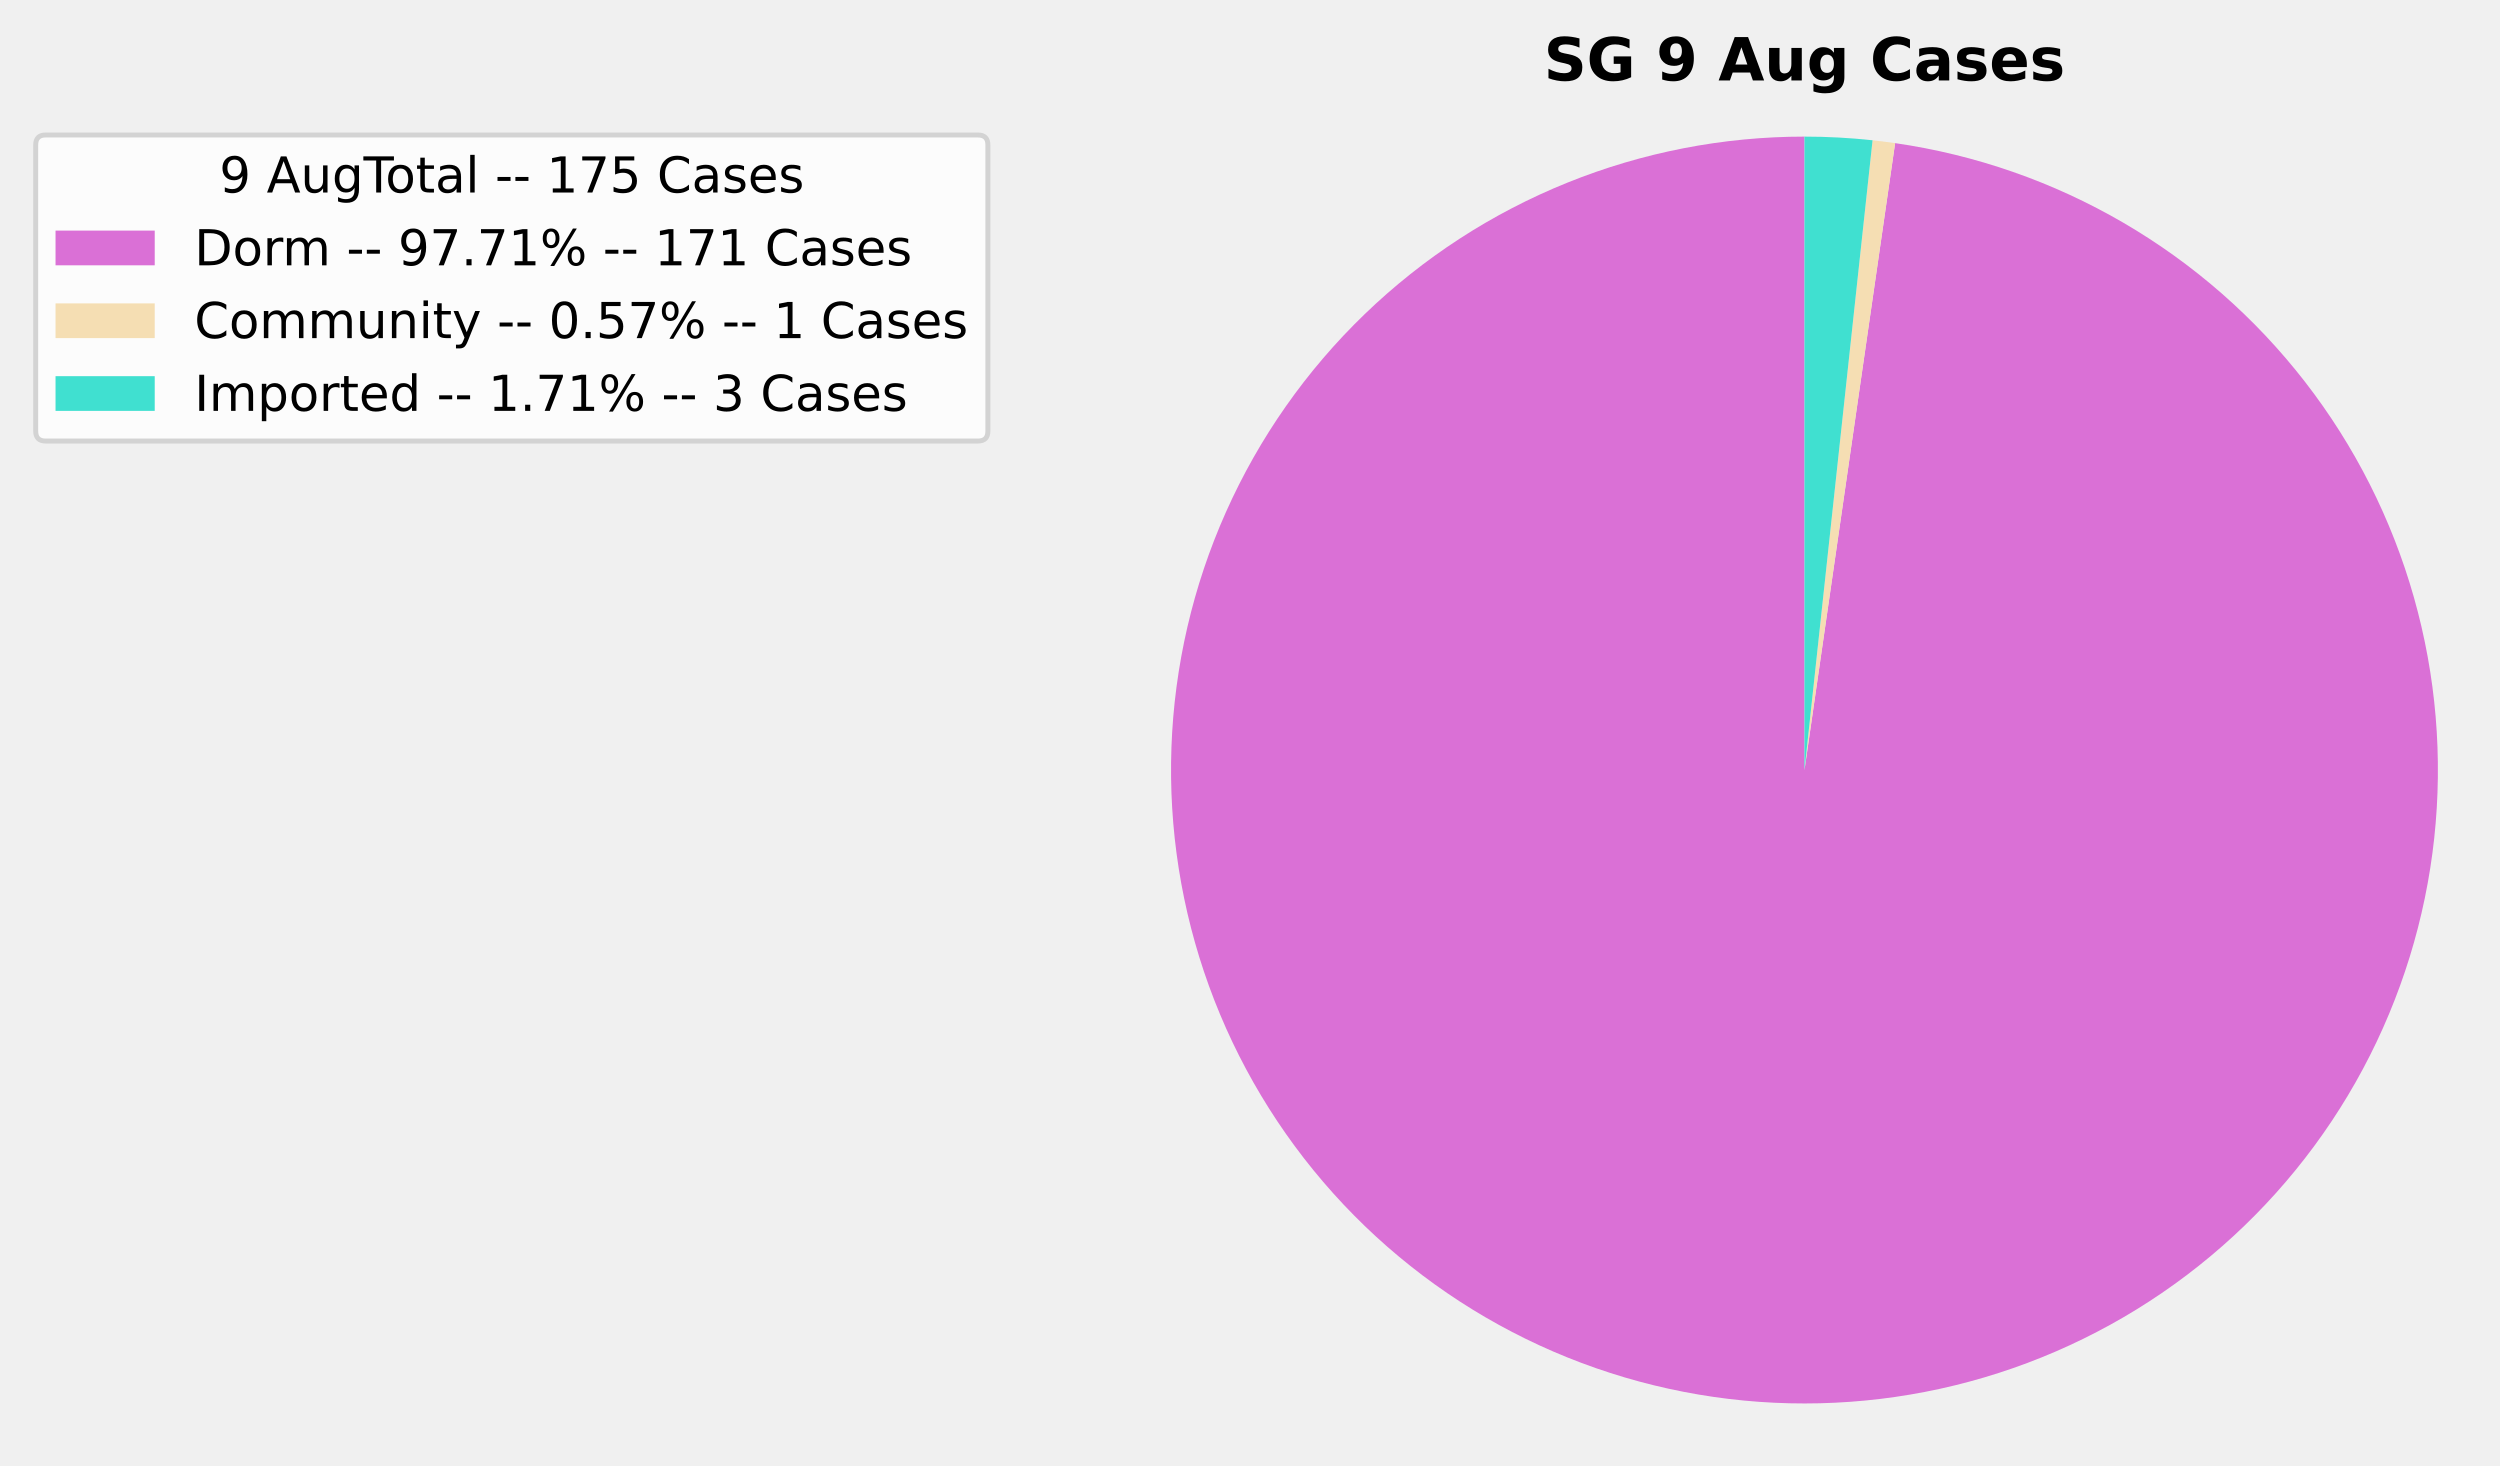
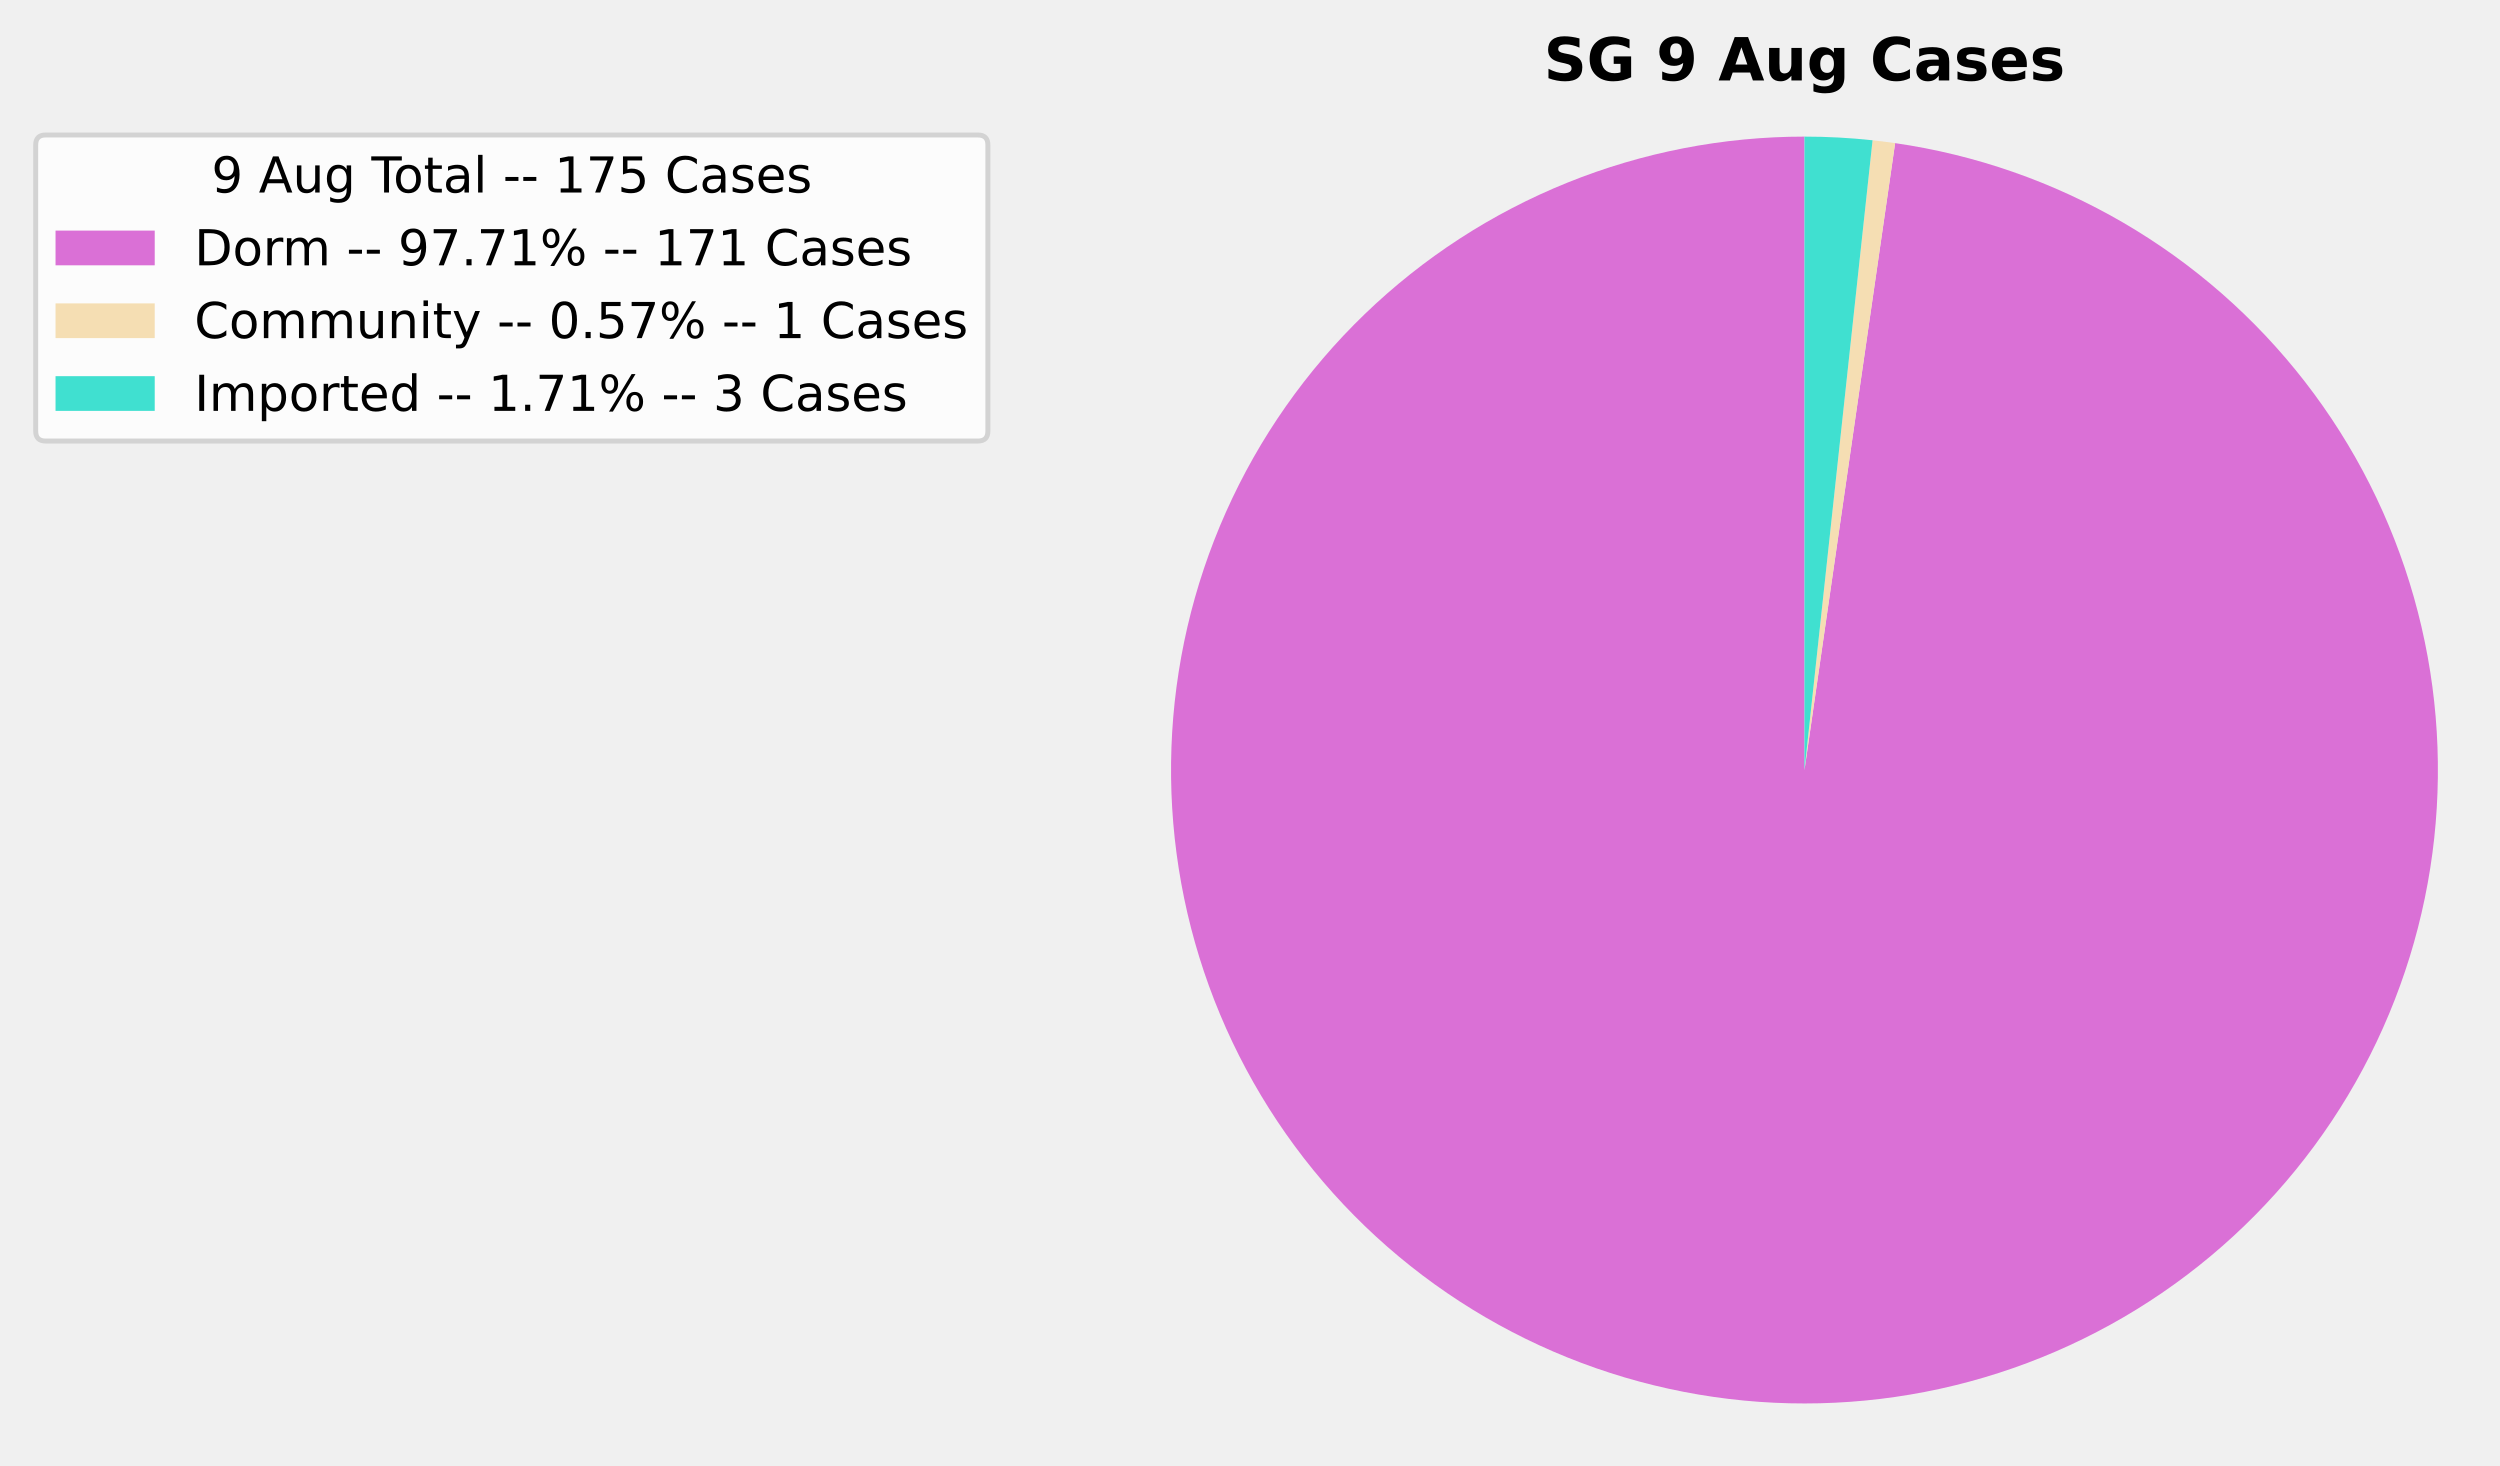
<svg xmlns="http://www.w3.org/2000/svg" xmlns:xlink="http://www.w3.org/1999/xlink" height="295.536pt" version="1.1" viewBox="0 0 504.133 295.536" width="504.133pt">
  <defs>
    <style type="text/css">
*{stroke-linecap:butt;stroke-linejoin:round;}
  </style>
  </defs>
  <g id="figure_1">
    <g id="patch_1">
      <path d="M -0 295.536  L 504.133 295.536  L 504.133 0  L -0 0  z " style="fill:none;" />
    </g>
    <g id="axes_1">
      <g id="patch_2">
        <path d="M 363.877 27.547  C 347.488 27.547 331.252 30.7 316.056 36.836  C 300.86 42.971 286.985 51.974 275.191 63.352  C 263.397 74.73 253.902 88.273 247.225 103.239  C 240.548 118.205 236.813 134.318 236.225 150.695  C 235.637 167.073 238.206 183.411 243.792 198.818  C 249.378 214.225 257.877 228.414 268.824 240.609  C 279.772 252.804 292.965 262.779 307.681 269.989  C 322.398 277.199 338.366 281.509 354.712 282.685  C 371.058 283.861 387.478 281.88 403.076 276.851  C 418.673 271.821 433.158 263.837 445.738 253.335  C 458.318 242.832 468.761 230.005 476.494 215.557  C 484.227 201.108 489.108 185.305 490.87 169.012  C 492.632 152.719 491.242 136.238 486.776 120.47  C 482.31 104.703 474.85 89.941 464.806 76.991  C 454.762 64.042 442.318 53.146 428.157 44.899  C 413.995 36.652 398.378 31.207 382.158 28.862  L 363.877 155.28  L 363.877 27.547  z " style="fill:#da70d6;" />
      </g>
      <g id="patch_3">
        <path d="M 382.158 28.862  C 381.402 28.752 380.644 28.65 379.886 28.554  C 379.128 28.458 378.368 28.369 377.608 28.287  L 363.877 155.28  L 382.158 28.862  z " style="fill:#f5deb3;" />
      </g>
      <g id="patch_4">
        <path d="M 377.608 28.287  C 375.328 28.04 373.042 27.855 370.752 27.732  C 368.463 27.608 366.17 27.547 363.877 27.547  L 363.877 155.28  L 377.608 28.287  z " style="fill:#40e0d0;" />
      </g>
      <g id="matplotlib.axis_1" />
      <g id="matplotlib.axis_2" />
      <g id="text_1">
        <defs>
          <path d="M 59.906 70.609  L 59.906 55.172  Q 53.906 57.859 48.188 59.219  Q 42.484 60.594 37.406 60.594  Q 30.672 60.594 27.438 58.734  Q 24.219 56.891 24.219 52.984  Q 24.219 50.047 26.391 48.406  Q 28.562 46.781 34.281 45.609  L 42.281 44  Q 54.438 41.547 59.562 36.562  Q 64.703 31.594 64.703 22.406  Q 64.703 10.359 57.547 4.469  Q 50.391 -1.422 35.688 -1.422  Q 28.766 -1.422 21.781 -0.094  Q 14.797 1.219 7.812 3.812  L 7.812 19.672  Q 14.797 15.969 21.312 14.078  Q 27.828 12.203 33.891 12.203  Q 40.047 12.203 43.312 14.25  Q 46.578 16.312 46.578 20.125  Q 46.578 23.531 44.359 25.391  Q 42.141 27.25 35.5 28.719  L 28.219 30.328  Q 17.281 32.672 12.219 37.797  Q 7.172 42.922 7.172 51.609  Q 7.172 62.5 14.203 68.359  Q 21.234 74.219 34.422 74.219  Q 40.438 74.219 46.781 73.312  Q 53.125 72.406 59.906 70.609  z " id="DejaVuSans-Bold-83" />
          <path d="M 74.703 5.422  Q 67.672 2 60.109 0.281  Q 52.547 -1.422 44.484 -1.422  Q 26.266 -1.422 15.625 8.766  Q 4.984 18.953 4.984 36.375  Q 4.984 54 15.812 64.109  Q 26.656 74.219 45.516 74.219  Q 52.781 74.219 59.438 72.844  Q 66.109 71.484 72.016 68.797  L 72.016 53.719  Q 65.922 57.172 59.891 58.875  Q 53.859 60.594 47.797 60.594  Q 36.578 60.594 30.5 54.312  Q 24.422 48.047 24.422 36.375  Q 24.422 24.812 30.281 18.5  Q 36.141 12.203 46.922 12.203  Q 49.859 12.203 52.375 12.562  Q 54.891 12.938 56.891 13.719  L 56.891 27.875  L 45.406 27.875  L 45.406 40.484  L 74.703 40.484  z " id="DejaVuSans-Bold-71" />
          <path id="DejaVuSans-Bold-32" />
          <path d="M 10.016 1.609  L 10.016 15.094  Q 14.5 12.984 18.594 11.938  Q 22.703 10.891 26.703 10.891  Q 35.109 10.891 39.797 15.547  Q 44.484 20.219 45.312 29.391  Q 42 26.953 38.234 25.734  Q 34.469 24.516 30.078 24.516  Q 18.891 24.516 12.031 31.031  Q 5.172 37.547 5.172 48.188  Q 5.172 59.969 12.812 67.047  Q 20.453 74.125 33.297 74.125  Q 47.562 74.125 55.375 64.5  Q 63.188 54.891 63.188 37.312  Q 63.188 19.234 54.047 8.906  Q 44.922 -1.422 29 -1.422  Q 23.875 -1.422 19.188 -0.656  Q 14.5 0.094 10.016 1.609  z M 33.203 36.719  Q 38.141 36.719 40.625 39.906  Q 43.109 43.109 43.109 49.516  Q 43.109 55.859 40.625 59.078  Q 38.141 62.312 33.203 62.312  Q 28.266 62.312 25.781 59.078  Q 23.297 55.859 23.297 49.516  Q 23.297 43.109 25.781 39.906  Q 28.266 36.719 33.203 36.719  z " id="DejaVuSans-Bold-57" />
          <path d="M 53.422 13.281  L 24.031 13.281  L 19.391 0  L 0.484 0  L 27.484 72.906  L 49.906 72.906  L 76.906 0  L 58.016 0  z M 28.719 26.812  L 48.688 26.812  L 38.719 55.812  z " id="DejaVuSans-Bold-65" />
          <path d="M 7.812 21.297  L 7.812 54.688  L 25.391 54.688  L 25.391 49.219  Q 25.391 44.781 25.344 38.062  Q 25.297 31.344 25.297 29.109  Q 25.297 22.516 25.641 19.609  Q 25.984 16.703 26.812 15.375  Q 27.875 13.672 29.609 12.734  Q 31.344 11.812 33.594 11.812  Q 39.062 11.812 42.188 16.016  Q 45.312 20.219 45.312 27.688  L 45.312 54.688  L 62.797 54.688  L 62.797 0  L 45.312 0  L 45.312 7.906  Q 41.359 3.125 36.938 0.844  Q 32.516 -1.422 27.203 -1.422  Q 17.719 -1.422 12.766 4.391  Q 7.812 10.203 7.812 21.297  z " id="DejaVuSans-Bold-117" />
          <path d="M 45.609 9.281  Q 42 4.5 37.641 2.25  Q 33.297 0 27.594 0  Q 17.578 0 11.031 7.875  Q 4.5 15.766 4.5 27.984  Q 4.5 40.234 11.031 48.062  Q 17.578 55.906 27.594 55.906  Q 33.297 55.906 37.641 53.656  Q 42 51.422 45.609 46.578  L 45.609 54.688  L 63.188 54.688  L 63.188 5.516  Q 63.188 -7.672 54.859 -14.625  Q 46.531 -21.578 30.719 -21.578  Q 25.594 -21.578 20.797 -20.797  Q 16.016 -20.016 11.188 -18.406  L 11.188 -4.781  Q 15.766 -7.422 20.156 -8.719  Q 24.562 -10.016 29 -10.016  Q 37.594 -10.016 41.594 -6.25  Q 45.609 -2.484 45.609 5.516  z M 34.078 43.312  Q 28.656 43.312 25.625 39.297  Q 22.609 35.297 22.609 27.984  Q 22.609 20.453 25.531 16.578  Q 28.469 12.703 34.078 12.703  Q 39.547 12.703 42.578 16.703  Q 45.609 20.703 45.609 27.984  Q 45.609 35.297 42.578 39.297  Q 39.547 43.312 34.078 43.312  z " id="DejaVuSans-Bold-103" />
          <path d="M 67 4  Q 61.812 1.312 56.203 -0.047  Q 50.594 -1.422 44.484 -1.422  Q 26.266 -1.422 15.625 8.766  Q 4.984 18.953 4.984 36.375  Q 4.984 53.859 15.625 64.031  Q 26.266 74.219 44.484 74.219  Q 50.594 74.219 56.203 72.844  Q 61.812 71.484 67 68.797  L 67 53.719  Q 61.766 57.281 56.688 58.938  Q 51.609 60.594 46 60.594  Q 35.938 60.594 30.172 54.141  Q 24.422 47.703 24.422 36.375  Q 24.422 25.094 30.172 18.641  Q 35.938 12.203 46 12.203  Q 51.609 12.203 56.688 13.859  Q 61.766 15.531 67 19.094  z " id="DejaVuSans-Bold-67" />
          <path d="M 32.906 24.609  Q 27.438 24.609 24.672 22.75  Q 21.922 20.906 21.922 17.281  Q 21.922 13.969 24.141 12.078  Q 26.375 10.203 30.328 10.203  Q 35.25 10.203 38.625 13.734  Q 42 17.281 42 22.609  L 42 24.609  z M 59.625 31.203  L 59.625 0  L 42 0  L 42 8.109  Q 38.484 3.125 34.078 0.844  Q 29.688 -1.422 23.391 -1.422  Q 14.891 -1.422 9.594 3.531  Q 4.297 8.5 4.297 16.406  Q 4.297 26.031 10.906 30.516  Q 17.531 35.016 31.688 35.016  L 42 35.016  L 42 36.375  Q 42 40.531 38.719 42.453  Q 35.453 44.391 28.516 44.391  Q 22.906 44.391 18.062 43.266  Q 13.234 42.141 9.078 39.891  L 9.078 53.219  Q 14.703 54.594 20.359 55.297  Q 26.031 56 31.688 56  Q 46.484 56 53.047 50.172  Q 59.625 44.344 59.625 31.203  z " id="DejaVuSans-Bold-97" />
          <path d="M 51.125 52.984  L 51.125 39.703  Q 45.516 42.047 40.281 43.219  Q 35.062 44.391 30.422 44.391  Q 25.438 44.391 23.016 43.141  Q 20.609 41.891 20.609 39.312  Q 20.609 37.203 22.438 36.078  Q 24.266 34.969 29 34.422  L 32.078 33.984  Q 45.516 32.281 50.141 28.375  Q 54.781 24.469 54.781 16.109  Q 54.781 7.375 48.328 2.969  Q 41.891 -1.422 29.109 -1.422  Q 23.688 -1.422 17.891 -0.562  Q 12.109 0.297 6 2  L 6 15.281  Q 11.234 12.75 16.719 11.469  Q 22.219 10.203 27.875 10.203  Q 33.016 10.203 35.594 11.609  Q 38.188 13.031 38.188 15.828  Q 38.188 18.172 36.406 19.312  Q 34.625 20.453 29.297 21.094  L 26.219 21.484  Q 14.547 22.953 9.859 26.906  Q 5.172 30.859 5.172 38.922  Q 5.172 47.609 11.125 51.797  Q 17.094 56 29.391 56  Q 34.234 56 39.547 55.266  Q 44.875 54.547 51.125 52.984  z " id="DejaVuSans-Bold-115" />
          <path d="M 62.984 27.484  L 62.984 22.516  L 22.125 22.516  Q 22.75 16.359 26.562 13.281  Q 30.375 10.203 37.203 10.203  Q 42.719 10.203 48.5 11.844  Q 54.297 13.484 60.406 16.797  L 60.406 3.328  Q 54.203 0.984 48 -0.219  Q 41.797 -1.422 35.594 -1.422  Q 20.75 -1.422 12.516 6.125  Q 4.297 13.672 4.297 27.297  Q 4.297 40.672 12.375 48.328  Q 20.453 56 34.625 56  Q 47.516 56 55.25 48.234  Q 62.984 40.484 62.984 27.484  z M 45.016 33.297  Q 45.016 38.281 42.109 41.328  Q 39.203 44.391 34.516 44.391  Q 29.438 44.391 26.266 41.531  Q 23.094 38.672 22.312 33.297  z " id="DejaVuSans-Bold-101" />
        </defs>
        <g transform="translate(311.3166 16.22437)scale(0.12 -0.12)">
          <use xlink:href="#DejaVuSans-Bold-83" />
          <use x="72.021" xlink:href="#DejaVuSans-Bold-71" />
          <use x="154.102" xlink:href="#DejaVuSans-Bold-32" />
          <use x="188.916" xlink:href="#DejaVuSans-Bold-57" />
          <use x="258.496" xlink:href="#DejaVuSans-Bold-32" />
          <use x="293.311" xlink:href="#DejaVuSans-Bold-65" />
          <use x="370.703" xlink:href="#DejaVuSans-Bold-117" />
          <use x="441.895" xlink:href="#DejaVuSans-Bold-103" />
          <use x="513.477" xlink:href="#DejaVuSans-Bold-32" />
          <use x="548.291" xlink:href="#DejaVuSans-Bold-67" />
          <use x="621.68" xlink:href="#DejaVuSans-Bold-97" />
          <use x="689.16" xlink:href="#DejaVuSans-Bold-115" />
          <use x="748.682" xlink:href="#DejaVuSans-Bold-101" />
          <use x="816.504" xlink:href="#DejaVuSans-Bold-115" />
        </g>
      </g>
      <g id="legend_1">
        <g id="patch_5">
          <path d="M 9.2 88.937  L 197.209 88.937  Q 199.209 88.937 199.209 86.937  L 199.209 29.224  Q 199.209 27.224 197.209 27.224  L 9.2 27.224  Q 7.2 27.224 7.2 29.224  L 7.2 86.937  Q 7.2 88.937 9.2 88.937  z " style="fill:#ffffff;opacity:0.8;stroke:#cccccc;stroke-linejoin:miter;" />
        </g>
        <g id="text_2">
          <defs>
            <path d="M 10.984 1.516  L 10.984 10.5  Q 14.703 8.734 18.5 7.812  Q 22.312 6.891 25.984 6.891  Q 35.75 6.891 40.891 13.453  Q 46.047 20.016 46.781 33.406  Q 43.953 29.203 39.594 26.953  Q 35.25 24.703 29.984 24.703  Q 19.047 24.703 12.672 31.312  Q 6.297 37.938 6.297 49.422  Q 6.297 60.641 12.938 67.422  Q 19.578 74.219 30.609 74.219  Q 43.266 74.219 49.922 64.516  Q 56.594 54.828 56.594 36.375  Q 56.594 19.141 48.406 8.859  Q 40.234 -1.422 26.422 -1.422  Q 22.703 -1.422 18.891 -0.688  Q 15.094 0.047 10.984 1.516  z M 30.609 32.422  Q 37.25 32.422 41.125 36.953  Q 45.016 41.5 45.016 49.422  Q 45.016 57.281 41.125 61.844  Q 37.25 66.406 30.609 66.406  Q 23.969 66.406 20.094 61.844  Q 16.219 57.281 16.219 49.422  Q 16.219 41.5 20.094 36.953  Q 23.969 32.422 30.609 32.422  z " id="DejaVuSans-57" />
            <path id="DejaVuSans-32" />
            <path d="M 34.188 63.188  L 20.797 26.906  L 47.609 26.906  z M 28.609 72.906  L 39.797 72.906  L 67.578 0  L 57.328 0  L 50.688 18.703  L 17.828 18.703  L 11.188 0  L 0.781 0  z " id="DejaVuSans-65" />
            <path d="M 8.5 21.578  L 8.5 54.688  L 17.484 54.688  L 17.484 21.922  Q 17.484 14.156 20.5 10.266  Q 23.531 6.391 29.594 6.391  Q 36.859 6.391 41.078 11.031  Q 45.312 15.672 45.312 23.688  L 45.312 54.688  L 54.297 54.688  L 54.297 0  L 45.312 0  L 45.312 8.406  Q 42.047 3.422 37.719 1  Q 33.406 -1.422 27.688 -1.422  Q 18.266 -1.422 13.375 4.438  Q 8.5 10.297 8.5 21.578  z M 31.109 56  z " id="DejaVuSans-117" />
            <path d="M 45.406 27.984  Q 45.406 37.75 41.375 43.109  Q 37.359 48.484 30.078 48.484  Q 22.859 48.484 18.828 43.109  Q 14.797 37.75 14.797 27.984  Q 14.797 18.266 18.828 12.891  Q 22.859 7.516 30.078 7.516  Q 37.359 7.516 41.375 12.891  Q 45.406 18.266 45.406 27.984  z M 54.391 6.781  Q 54.391 -7.172 48.188 -13.984  Q 42 -20.797 29.203 -20.797  Q 24.469 -20.797 20.266 -20.094  Q 16.062 -19.391 12.109 -17.922  L 12.109 -9.188  Q 16.062 -11.328 19.922 -12.344  Q 23.781 -13.375 27.781 -13.375  Q 36.625 -13.375 41.016 -8.766  Q 45.406 -4.156 45.406 5.172  L 45.406 9.625  Q 42.625 4.781 38.281 2.391  Q 33.938 0 27.875 0  Q 17.828 0 11.672 7.656  Q 5.516 15.328 5.516 27.984  Q 5.516 40.672 11.672 48.328  Q 17.828 56 27.875 56  Q 33.938 56 38.281 53.609  Q 42.625 51.219 45.406 46.391  L 45.406 54.688  L 54.391 54.688  z " id="DejaVuSans-103" />
            <path d="M -0.297 72.906  L 61.375 72.906  L 61.375 64.594  L 35.5 64.594  L 35.5 0  L 25.594 0  L 25.594 64.594  L -0.297 64.594  z " id="DejaVuSans-84" />
            <path d="M 30.609 48.391  Q 23.391 48.391 19.188 42.75  Q 14.984 37.109 14.984 27.297  Q 14.984 17.484 19.156 11.844  Q 23.344 6.203 30.609 6.203  Q 37.797 6.203 41.984 11.859  Q 46.188 17.531 46.188 27.297  Q 46.188 37.016 41.984 42.703  Q 37.797 48.391 30.609 48.391  z M 30.609 56  Q 42.328 56 49.016 48.375  Q 55.719 40.766 55.719 27.297  Q 55.719 13.875 49.016 6.219  Q 42.328 -1.422 30.609 -1.422  Q 18.844 -1.422 12.172 6.219  Q 5.516 13.875 5.516 27.297  Q 5.516 40.766 12.172 48.375  Q 18.844 56 30.609 56  z " id="DejaVuSans-111" />
            <path d="M 18.312 70.219  L 18.312 54.688  L 36.812 54.688  L 36.812 47.703  L 18.312 47.703  L 18.312 18.016  Q 18.312 11.328 20.141 9.422  Q 21.969 7.516 27.594 7.516  L 36.812 7.516  L 36.812 0  L 27.594 0  Q 17.188 0 13.234 3.875  Q 9.281 7.766 9.281 18.016  L 9.281 47.703  L 2.688 47.703  L 2.688 54.688  L 9.281 54.688  L 9.281 70.219  z " id="DejaVuSans-116" />
            <path d="M 34.281 27.484  Q 23.391 27.484 19.188 25  Q 14.984 22.516 14.984 16.5  Q 14.984 11.719 18.141 8.906  Q 21.297 6.109 26.703 6.109  Q 34.188 6.109 38.703 11.406  Q 43.219 16.703 43.219 25.484  L 43.219 27.484  z M 52.203 31.203  L 52.203 0  L 43.219 0  L 43.219 8.297  Q 40.141 3.328 35.547 0.953  Q 30.953 -1.422 24.312 -1.422  Q 15.922 -1.422 10.953 3.297  Q 6 8.016 6 15.922  Q 6 25.141 12.172 29.828  Q 18.359 34.516 30.609 34.516  L 43.219 34.516  L 43.219 35.406  Q 43.219 41.609 39.141 45  Q 35.062 48.391 27.688 48.391  Q 23 48.391 18.547 47.266  Q 14.109 46.141 10.016 43.891  L 10.016 52.203  Q 14.938 54.109 19.578 55.047  Q 24.219 56 28.609 56  Q 40.484 56 46.344 49.844  Q 52.203 43.703 52.203 31.203  z " id="DejaVuSans-97" />
            <path d="M 9.422 75.984  L 18.406 75.984  L 18.406 0  L 9.422 0  z " id="DejaVuSans-108" />
            <path d="M 4.891 31.391  L 31.203 31.391  L 31.203 23.391  L 4.891 23.391  z " id="DejaVuSans-45" />
            <path d="M 12.406 8.297  L 28.516 8.297  L 28.516 63.922  L 10.984 60.406  L 10.984 69.391  L 28.422 72.906  L 38.281 72.906  L 38.281 8.297  L 54.391 8.297  L 54.391 0  L 12.406 0  z " id="DejaVuSans-49" />
            <path d="M 8.203 72.906  L 55.078 72.906  L 55.078 68.703  L 28.609 0  L 18.312 0  L 43.219 64.594  L 8.203 64.594  z " id="DejaVuSans-55" />
            <path d="M 10.797 72.906  L 49.516 72.906  L 49.516 64.594  L 19.828 64.594  L 19.828 46.734  Q 21.969 47.469 24.109 47.828  Q 26.266 48.188 28.422 48.188  Q 40.625 48.188 47.75 41.5  Q 54.891 34.812 54.891 23.391  Q 54.891 11.625 47.562 5.094  Q 40.234 -1.422 26.906 -1.422  Q 22.312 -1.422 17.547 -0.641  Q 12.797 0.141 7.719 1.703  L 7.719 11.625  Q 12.109 9.234 16.797 8.062  Q 21.484 6.891 26.703 6.891  Q 35.156 6.891 40.078 11.328  Q 45.016 15.766 45.016 23.391  Q 45.016 31 40.078 35.438  Q 35.156 39.891 26.703 39.891  Q 22.75 39.891 18.812 39.016  Q 14.891 38.141 10.797 36.281  z " id="DejaVuSans-53" />
            <path d="M 64.406 67.281  L 64.406 56.891  Q 59.422 61.531 53.781 63.812  Q 48.141 66.109 41.797 66.109  Q 29.297 66.109 22.656 58.469  Q 16.016 50.828 16.016 36.375  Q 16.016 21.969 22.656 14.328  Q 29.297 6.688 41.797 6.688  Q 48.141 6.688 53.781 8.984  Q 59.422 11.281 64.406 15.922  L 64.406 5.609  Q 59.234 2.094 53.438 0.328  Q 47.656 -1.422 41.219 -1.422  Q 24.656 -1.422 15.125 8.703  Q 5.609 18.844 5.609 36.375  Q 5.609 53.953 15.125 64.078  Q 24.656 74.219 41.219 74.219  Q 47.75 74.219 53.531 72.484  Q 59.328 70.75 64.406 67.281  z " id="DejaVuSans-67" />
            <path d="M 44.281 53.078  L 44.281 44.578  Q 40.484 46.531 36.375 47.5  Q 32.281 48.484 27.875 48.484  Q 21.188 48.484 17.844 46.438  Q 14.5 44.391 14.5 40.281  Q 14.5 37.156 16.891 35.375  Q 19.281 33.594 26.516 31.984  L 29.594 31.297  Q 39.156 29.25 43.188 25.516  Q 47.219 21.781 47.219 15.094  Q 47.219 7.469 41.188 3.016  Q 35.156 -1.422 24.609 -1.422  Q 20.219 -1.422 15.453 -0.562  Q 10.688 0.297 5.422 2  L 5.422 11.281  Q 10.406 8.688 15.234 7.391  Q 20.062 6.109 24.812 6.109  Q 31.156 6.109 34.562 8.281  Q 37.984 10.453 37.984 14.406  Q 37.984 18.062 35.516 20.016  Q 33.062 21.969 24.703 23.781  L 21.578 24.516  Q 13.234 26.266 9.516 29.906  Q 5.812 33.547 5.812 39.891  Q 5.812 47.609 11.281 51.797  Q 16.75 56 26.812 56  Q 31.781 56 36.172 55.266  Q 40.578 54.547 44.281 53.078  z " id="DejaVuSans-115" />
            <path d="M 56.203 29.594  L 56.203 25.203  L 14.891 25.203  Q 15.484 15.922 20.484 11.062  Q 25.484 6.203 34.422 6.203  Q 39.594 6.203 44.453 7.469  Q 49.312 8.734 54.109 11.281  L 54.109 2.781  Q 49.266 0.734 44.188 -0.344  Q 39.109 -1.422 33.891 -1.422  Q 20.797 -1.422 13.156 6.188  Q 5.516 13.812 5.516 26.812  Q 5.516 40.234 12.766 48.109  Q 20.016 56 32.328 56  Q 43.359 56 49.781 48.891  Q 56.203 41.797 56.203 29.594  z M 47.219 32.234  Q 47.125 39.594 43.094 43.984  Q 39.062 48.391 32.422 48.391  Q 24.906 48.391 20.391 44.141  Q 15.875 39.891 15.188 32.172  z " id="DejaVuSans-101" />
          </defs>
-           <g transform="translate(44.23438 38.82281)scale(0.1 -0.1)">
+           <g transform="translate(42.64531 38.82281)scale(0.1 -0.1)">
            <use xlink:href="#DejaVuSans-57" />
            <use x="63.623" xlink:href="#DejaVuSans-32" />
            <use x="95.41" xlink:href="#DejaVuSans-65" />
            <use x="163.818" xlink:href="#DejaVuSans-117" />
            <use x="227.197" xlink:href="#DejaVuSans-103" />
-             <use x="290.674" xlink:href="#DejaVuSans-84" />
-             <use x="334.758" xlink:href="#DejaVuSans-111" />
-             <use x="395.939" xlink:href="#DejaVuSans-116" />
-             <use x="435.148" xlink:href="#DejaVuSans-97" />
-             <use x="496.428" xlink:href="#DejaVuSans-108" />
-             <use x="524.211" xlink:href="#DejaVuSans-32" />
-             <use x="555.998" xlink:href="#DejaVuSans-45" />
-             <use x="592.082" xlink:href="#DejaVuSans-45" />
-             <use x="628.166" xlink:href="#DejaVuSans-32" />
-             <use x="659.953" xlink:href="#DejaVuSans-49" />
-             <use x="723.576" xlink:href="#DejaVuSans-55" />
-             <use x="787.199" xlink:href="#DejaVuSans-53" />
-             <use x="850.822" xlink:href="#DejaVuSans-32" />
-             <use x="882.609" xlink:href="#DejaVuSans-67" />
-             <use x="952.434" xlink:href="#DejaVuSans-97" />
-             <use x="1013.713" xlink:href="#DejaVuSans-115" />
-             <use x="1065.812" xlink:href="#DejaVuSans-101" />
-             <use x="1127.336" xlink:href="#DejaVuSans-115" />
+             <use x="290.674" xlink:href="#DejaVuSans-32" />
+             <use x="322.461" xlink:href="#DejaVuSans-84" />
+             <use x="366.545" xlink:href="#DejaVuSans-111" />
+             <use x="427.727" xlink:href="#DejaVuSans-116" />
+             <use x="466.936" xlink:href="#DejaVuSans-97" />
+             <use x="528.215" xlink:href="#DejaVuSans-108" />
+             <use x="555.998" xlink:href="#DejaVuSans-32" />
+             <use x="587.785" xlink:href="#DejaVuSans-45" />
+             <use x="623.869" xlink:href="#DejaVuSans-45" />
+             <use x="659.953" xlink:href="#DejaVuSans-32" />
+             <use x="691.74" xlink:href="#DejaVuSans-49" />
+             <use x="755.363" xlink:href="#DejaVuSans-55" />
+             <use x="818.986" xlink:href="#DejaVuSans-53" />
+             <use x="882.609" xlink:href="#DejaVuSans-32" />
+             <use x="914.396" xlink:href="#DejaVuSans-67" />
+             <use x="984.221" xlink:href="#DejaVuSans-97" />
+             <use x="1045.5" xlink:href="#DejaVuSans-115" />
+             <use x="1097.6" xlink:href="#DejaVuSans-101" />
+             <use x="1159.123" xlink:href="#DejaVuSans-115" />
          </g>
        </g>
        <g id="patch_6">
          <path d="M 11.2 53.501  L 31.2 53.501  L 31.2 46.501  L 11.2 46.501  z " style="fill:#da70d6;" />
        </g>
        <g id="text_3">
          <defs>
            <path d="M 19.672 64.797  L 19.672 8.109  L 31.594 8.109  Q 46.688 8.109 53.688 14.938  Q 60.688 21.781 60.688 36.531  Q 60.688 51.172 53.688 57.984  Q 46.688 64.797 31.594 64.797  z M 9.812 72.906  L 30.078 72.906  Q 51.266 72.906 61.172 64.094  Q 71.094 55.281 71.094 36.531  Q 71.094 17.672 61.125 8.828  Q 51.172 0 30.078 0  L 9.812 0  z " id="DejaVuSans-68" />
            <path d="M 41.109 46.297  Q 39.594 47.172 37.812 47.578  Q 36.031 48 33.891 48  Q 26.266 48 22.188 43.047  Q 18.109 38.094 18.109 28.812  L 18.109 0  L 9.078 0  L 9.078 54.688  L 18.109 54.688  L 18.109 46.188  Q 20.953 51.172 25.484 53.578  Q 30.031 56 36.531 56  Q 37.453 56 38.578 55.875  Q 39.703 55.766 41.062 55.516  z " id="DejaVuSans-114" />
            <path d="M 52 44.188  Q 55.375 50.25 60.062 53.125  Q 64.75 56 71.094 56  Q 79.641 56 84.281 50.016  Q 88.922 44.047 88.922 33.016  L 88.922 0  L 79.891 0  L 79.891 32.719  Q 79.891 40.578 77.094 44.375  Q 74.312 48.188 68.609 48.188  Q 61.625 48.188 57.562 43.547  Q 53.516 38.922 53.516 30.906  L 53.516 0  L 44.484 0  L 44.484 32.719  Q 44.484 40.625 41.703 44.406  Q 38.922 48.188 33.109 48.188  Q 26.219 48.188 22.156 43.531  Q 18.109 38.875 18.109 30.906  L 18.109 0  L 9.078 0  L 9.078 54.688  L 18.109 54.688  L 18.109 46.188  Q 21.188 51.219 25.484 53.609  Q 29.781 56 35.688 56  Q 41.656 56 45.828 52.969  Q 50 49.953 52 44.188  z " id="DejaVuSans-109" />
            <path d="M 10.688 12.406  L 21 12.406  L 21 0  L 10.688 0  z " id="DejaVuSans-46" />
            <path d="M 72.703 32.078  Q 68.453 32.078 66.031 28.469  Q 63.625 24.859 63.625 18.406  Q 63.625 12.062 66.031 8.422  Q 68.453 4.781 72.703 4.781  Q 76.859 4.781 79.266 8.422  Q 81.688 12.062 81.688 18.406  Q 81.688 24.812 79.266 28.438  Q 76.859 32.078 72.703 32.078  z M 72.703 38.281  Q 80.422 38.281 84.953 32.906  Q 89.5 27.547 89.5 18.406  Q 89.5 9.281 84.938 3.922  Q 80.375 -1.422 72.703 -1.422  Q 64.891 -1.422 60.344 3.922  Q 55.812 9.281 55.812 18.406  Q 55.812 27.594 60.375 32.938  Q 64.938 38.281 72.703 38.281  z M 22.312 68.016  Q 18.109 68.016 15.688 64.375  Q 13.281 60.75 13.281 54.391  Q 13.281 47.953 15.672 44.328  Q 18.062 40.719 22.312 40.719  Q 26.562 40.719 28.969 44.328  Q 31.391 47.953 31.391 54.391  Q 31.391 60.688 28.953 64.344  Q 26.516 68.016 22.312 68.016  z M 66.406 74.219  L 74.219 74.219  L 28.609 -1.422  L 20.797 -1.422  z M 22.312 74.219  Q 30.031 74.219 34.609 68.875  Q 39.203 63.531 39.203 54.391  Q 39.203 45.172 34.641 39.844  Q 30.078 34.516 22.312 34.516  Q 14.547 34.516 10.031 39.859  Q 5.516 45.219 5.516 54.391  Q 5.516 63.484 10.047 68.844  Q 14.594 74.219 22.312 74.219  z " id="DejaVuSans-37" />
          </defs>
          <g transform="translate(39.2 53.50094)scale(0.1 -0.1)">
            <use xlink:href="#DejaVuSans-68" />
            <use x="77.002" xlink:href="#DejaVuSans-111" />
            <use x="138.184" xlink:href="#DejaVuSans-114" />
            <use x="177.547" xlink:href="#DejaVuSans-109" />
            <use x="274.959" xlink:href="#DejaVuSans-32" />
            <use x="306.746" xlink:href="#DejaVuSans-45" />
            <use x="342.83" xlink:href="#DejaVuSans-45" />
            <use x="378.914" xlink:href="#DejaVuSans-32" />
            <use x="410.701" xlink:href="#DejaVuSans-57" />
            <use x="474.324" xlink:href="#DejaVuSans-55" />
            <use x="537.947" xlink:href="#DejaVuSans-46" />
            <use x="569.734" xlink:href="#DejaVuSans-55" />
            <use x="633.357" xlink:href="#DejaVuSans-49" />
            <use x="696.98" xlink:href="#DejaVuSans-37" />
            <use x="792" xlink:href="#DejaVuSans-32" />
            <use x="823.787" xlink:href="#DejaVuSans-45" />
            <use x="859.871" xlink:href="#DejaVuSans-45" />
            <use x="895.955" xlink:href="#DejaVuSans-32" />
            <use x="927.742" xlink:href="#DejaVuSans-49" />
            <use x="991.365" xlink:href="#DejaVuSans-55" />
            <use x="1054.988" xlink:href="#DejaVuSans-49" />
            <use x="1118.611" xlink:href="#DejaVuSans-32" />
            <use x="1150.398" xlink:href="#DejaVuSans-67" />
            <use x="1220.223" xlink:href="#DejaVuSans-97" />
            <use x="1281.502" xlink:href="#DejaVuSans-115" />
            <use x="1333.602" xlink:href="#DejaVuSans-101" />
            <use x="1395.125" xlink:href="#DejaVuSans-115" />
          </g>
        </g>
        <g id="patch_7">
          <path d="M 11.2 68.179  L 31.2 68.179  L 31.2 61.179  L 11.2 61.179  z " style="fill:#f5deb3;" />
        </g>
        <g id="text_4">
          <defs>
            <path d="M 54.891 33.016  L 54.891 0  L 45.906 0  L 45.906 32.719  Q 45.906 40.484 42.875 44.328  Q 39.844 48.188 33.797 48.188  Q 26.516 48.188 22.312 43.547  Q 18.109 38.922 18.109 30.906  L 18.109 0  L 9.078 0  L 9.078 54.688  L 18.109 54.688  L 18.109 46.188  Q 21.344 51.125 25.703 53.562  Q 30.078 56 35.797 56  Q 45.219 56 50.047 50.172  Q 54.891 44.344 54.891 33.016  z " id="DejaVuSans-110" />
            <path d="M 9.422 54.688  L 18.406 54.688  L 18.406 0  L 9.422 0  z M 9.422 75.984  L 18.406 75.984  L 18.406 64.594  L 9.422 64.594  z " id="DejaVuSans-105" />
            <path d="M 32.172 -5.078  Q 28.375 -14.844 24.75 -17.812  Q 21.141 -20.797 15.094 -20.797  L 7.906 -20.797  L 7.906 -13.281  L 13.188 -13.281  Q 16.891 -13.281 18.938 -11.516  Q 21 -9.766 23.484 -3.219  L 25.094 0.875  L 2.984 54.688  L 12.5 54.688  L 29.594 11.922  L 46.688 54.688  L 56.203 54.688  z " id="DejaVuSans-121" />
            <path d="M 31.781 66.406  Q 24.172 66.406 20.328 58.906  Q 16.5 51.422 16.5 36.375  Q 16.5 21.391 20.328 13.891  Q 24.172 6.391 31.781 6.391  Q 39.453 6.391 43.281 13.891  Q 47.125 21.391 47.125 36.375  Q 47.125 51.422 43.281 58.906  Q 39.453 66.406 31.781 66.406  z M 31.781 74.219  Q 44.047 74.219 50.516 64.516  Q 56.984 54.828 56.984 36.375  Q 56.984 17.969 50.516 8.266  Q 44.047 -1.422 31.781 -1.422  Q 19.531 -1.422 13.062 8.266  Q 6.594 17.969 6.594 36.375  Q 6.594 54.828 13.062 64.516  Q 19.531 74.219 31.781 74.219  z " id="DejaVuSans-48" />
          </defs>
          <g transform="translate(39.2 68.17906)scale(0.1 -0.1)">
            <use xlink:href="#DejaVuSans-67" />
            <use x="69.824" xlink:href="#DejaVuSans-111" />
            <use x="131.006" xlink:href="#DejaVuSans-109" />
            <use x="228.418" xlink:href="#DejaVuSans-109" />
            <use x="325.83" xlink:href="#DejaVuSans-117" />
            <use x="389.209" xlink:href="#DejaVuSans-110" />
            <use x="452.588" xlink:href="#DejaVuSans-105" />
            <use x="480.371" xlink:href="#DejaVuSans-116" />
            <use x="519.58" xlink:href="#DejaVuSans-121" />
            <use x="578.76" xlink:href="#DejaVuSans-32" />
            <use x="610.547" xlink:href="#DejaVuSans-45" />
            <use x="646.631" xlink:href="#DejaVuSans-45" />
            <use x="682.715" xlink:href="#DejaVuSans-32" />
            <use x="714.502" xlink:href="#DejaVuSans-48" />
            <use x="778.125" xlink:href="#DejaVuSans-46" />
            <use x="809.912" xlink:href="#DejaVuSans-53" />
            <use x="873.535" xlink:href="#DejaVuSans-55" />
            <use x="937.158" xlink:href="#DejaVuSans-37" />
            <use x="1032.178" xlink:href="#DejaVuSans-32" />
            <use x="1063.965" xlink:href="#DejaVuSans-45" />
            <use x="1100.049" xlink:href="#DejaVuSans-45" />
            <use x="1136.133" xlink:href="#DejaVuSans-32" />
            <use x="1167.92" xlink:href="#DejaVuSans-49" />
            <use x="1231.543" xlink:href="#DejaVuSans-32" />
            <use x="1263.33" xlink:href="#DejaVuSans-67" />
            <use x="1333.154" xlink:href="#DejaVuSans-97" />
            <use x="1394.434" xlink:href="#DejaVuSans-115" />
            <use x="1446.533" xlink:href="#DejaVuSans-101" />
            <use x="1508.057" xlink:href="#DejaVuSans-115" />
          </g>
        </g>
        <g id="patch_8">
          <path d="M 11.2 82.857  L 31.2 82.857  L 31.2 75.857  L 11.2 75.857  z " style="fill:#40e0d0;" />
        </g>
        <g id="text_5">
          <defs>
            <path d="M 9.812 72.906  L 19.672 72.906  L 19.672 0  L 9.812 0  z " id="DejaVuSans-73" />
            <path d="M 18.109 8.203  L 18.109 -20.797  L 9.078 -20.797  L 9.078 54.688  L 18.109 54.688  L 18.109 46.391  Q 20.953 51.266 25.266 53.625  Q 29.594 56 35.594 56  Q 45.562 56 51.781 48.094  Q 58.016 40.188 58.016 27.297  Q 58.016 14.406 51.781 6.484  Q 45.562 -1.422 35.594 -1.422  Q 29.594 -1.422 25.266 0.953  Q 20.953 3.328 18.109 8.203  z M 48.688 27.297  Q 48.688 37.203 44.609 42.844  Q 40.531 48.484 33.406 48.484  Q 26.266 48.484 22.188 42.844  Q 18.109 37.203 18.109 27.297  Q 18.109 17.391 22.188 11.75  Q 26.266 6.109 33.406 6.109  Q 40.531 6.109 44.609 11.75  Q 48.688 17.391 48.688 27.297  z " id="DejaVuSans-112" />
            <path d="M 45.406 46.391  L 45.406 75.984  L 54.391 75.984  L 54.391 0  L 45.406 0  L 45.406 8.203  Q 42.578 3.328 38.25 0.953  Q 33.938 -1.422 27.875 -1.422  Q 17.969 -1.422 11.734 6.484  Q 5.516 14.406 5.516 27.297  Q 5.516 40.188 11.734 48.094  Q 17.969 56 27.875 56  Q 33.938 56 38.25 53.625  Q 42.578 51.266 45.406 46.391  z M 14.797 27.297  Q 14.797 17.391 18.875 11.75  Q 22.953 6.109 30.078 6.109  Q 37.203 6.109 41.297 11.75  Q 45.406 17.391 45.406 27.297  Q 45.406 37.203 41.297 42.844  Q 37.203 48.484 30.078 48.484  Q 22.953 48.484 18.875 42.844  Q 14.797 37.203 14.797 27.297  z " id="DejaVuSans-100" />
            <path d="M 40.578 39.312  Q 47.656 37.797 51.625 33  Q 55.609 28.219 55.609 21.188  Q 55.609 10.406 48.188 4.484  Q 40.766 -1.422 27.094 -1.422  Q 22.516 -1.422 17.656 -0.516  Q 12.797 0.391 7.625 2.203  L 7.625 11.719  Q 11.719 9.328 16.594 8.109  Q 21.484 6.891 26.812 6.891  Q 36.078 6.891 40.938 10.547  Q 45.797 14.203 45.797 21.188  Q 45.797 27.641 41.281 31.266  Q 36.766 34.906 28.719 34.906  L 20.219 34.906  L 20.219 43.016  L 29.109 43.016  Q 36.375 43.016 40.234 45.922  Q 44.094 48.828 44.094 54.297  Q 44.094 59.906 40.109 62.906  Q 36.141 65.922 28.719 65.922  Q 24.656 65.922 20.016 65.031  Q 15.375 64.156 9.812 62.312  L 9.812 71.094  Q 15.438 72.656 20.344 73.438  Q 25.25 74.219 29.594 74.219  Q 40.828 74.219 47.359 69.109  Q 53.906 64.016 53.906 55.328  Q 53.906 49.266 50.438 45.094  Q 46.969 40.922 40.578 39.312  z " id="DejaVuSans-51" />
          </defs>
          <g transform="translate(39.2 82.85719)scale(0.1 -0.1)">
            <use xlink:href="#DejaVuSans-73" />
            <use x="29.492" xlink:href="#DejaVuSans-109" />
            <use x="126.904" xlink:href="#DejaVuSans-112" />
            <use x="190.381" xlink:href="#DejaVuSans-111" />
            <use x="251.562" xlink:href="#DejaVuSans-114" />
            <use x="292.676" xlink:href="#DejaVuSans-116" />
            <use x="331.885" xlink:href="#DejaVuSans-101" />
            <use x="393.408" xlink:href="#DejaVuSans-100" />
            <use x="456.885" xlink:href="#DejaVuSans-32" />
            <use x="488.672" xlink:href="#DejaVuSans-45" />
            <use x="524.756" xlink:href="#DejaVuSans-45" />
            <use x="560.84" xlink:href="#DejaVuSans-32" />
            <use x="592.627" xlink:href="#DejaVuSans-49" />
            <use x="656.25" xlink:href="#DejaVuSans-46" />
            <use x="688.037" xlink:href="#DejaVuSans-55" />
            <use x="751.66" xlink:href="#DejaVuSans-49" />
            <use x="815.283" xlink:href="#DejaVuSans-37" />
            <use x="910.303" xlink:href="#DejaVuSans-32" />
            <use x="942.09" xlink:href="#DejaVuSans-45" />
            <use x="978.174" xlink:href="#DejaVuSans-45" />
            <use x="1014.258" xlink:href="#DejaVuSans-32" />
            <use x="1046.045" xlink:href="#DejaVuSans-51" />
            <use x="1109.668" xlink:href="#DejaVuSans-32" />
            <use x="1141.455" xlink:href="#DejaVuSans-67" />
            <use x="1211.279" xlink:href="#DejaVuSans-97" />
            <use x="1272.559" xlink:href="#DejaVuSans-115" />
            <use x="1324.658" xlink:href="#DejaVuSans-101" />
            <use x="1386.182" xlink:href="#DejaVuSans-115" />
          </g>
        </g>
      </g>
    </g>
  </g>
</svg>
